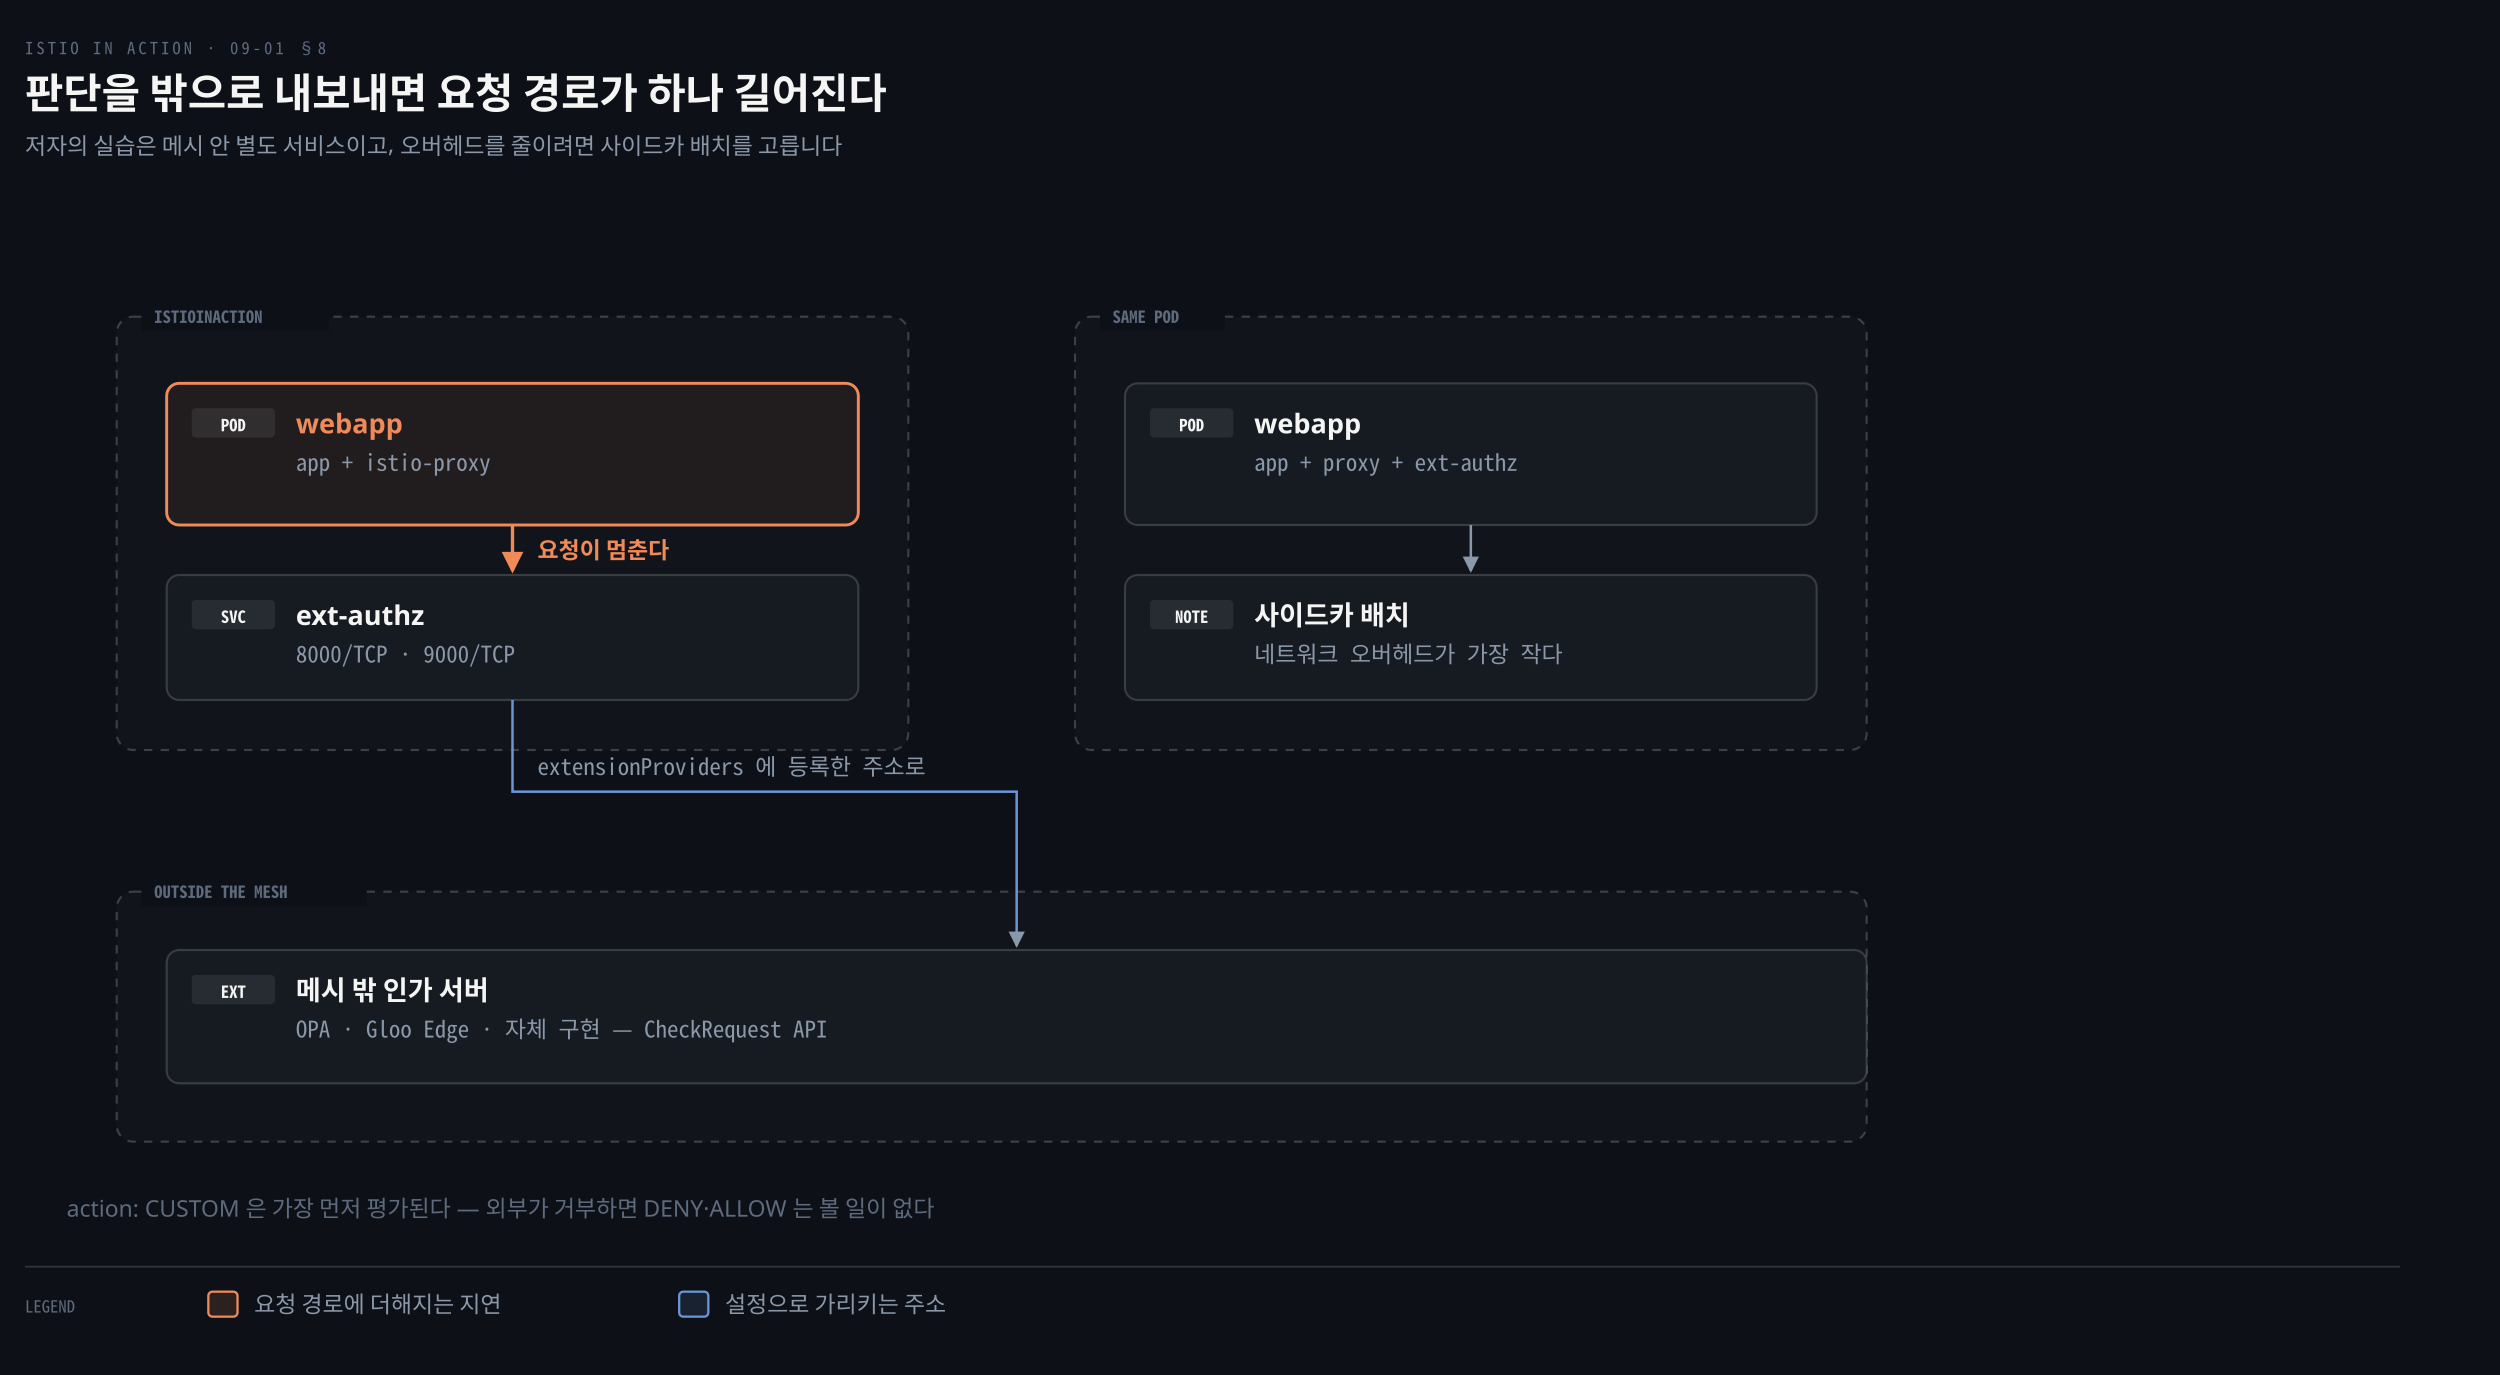
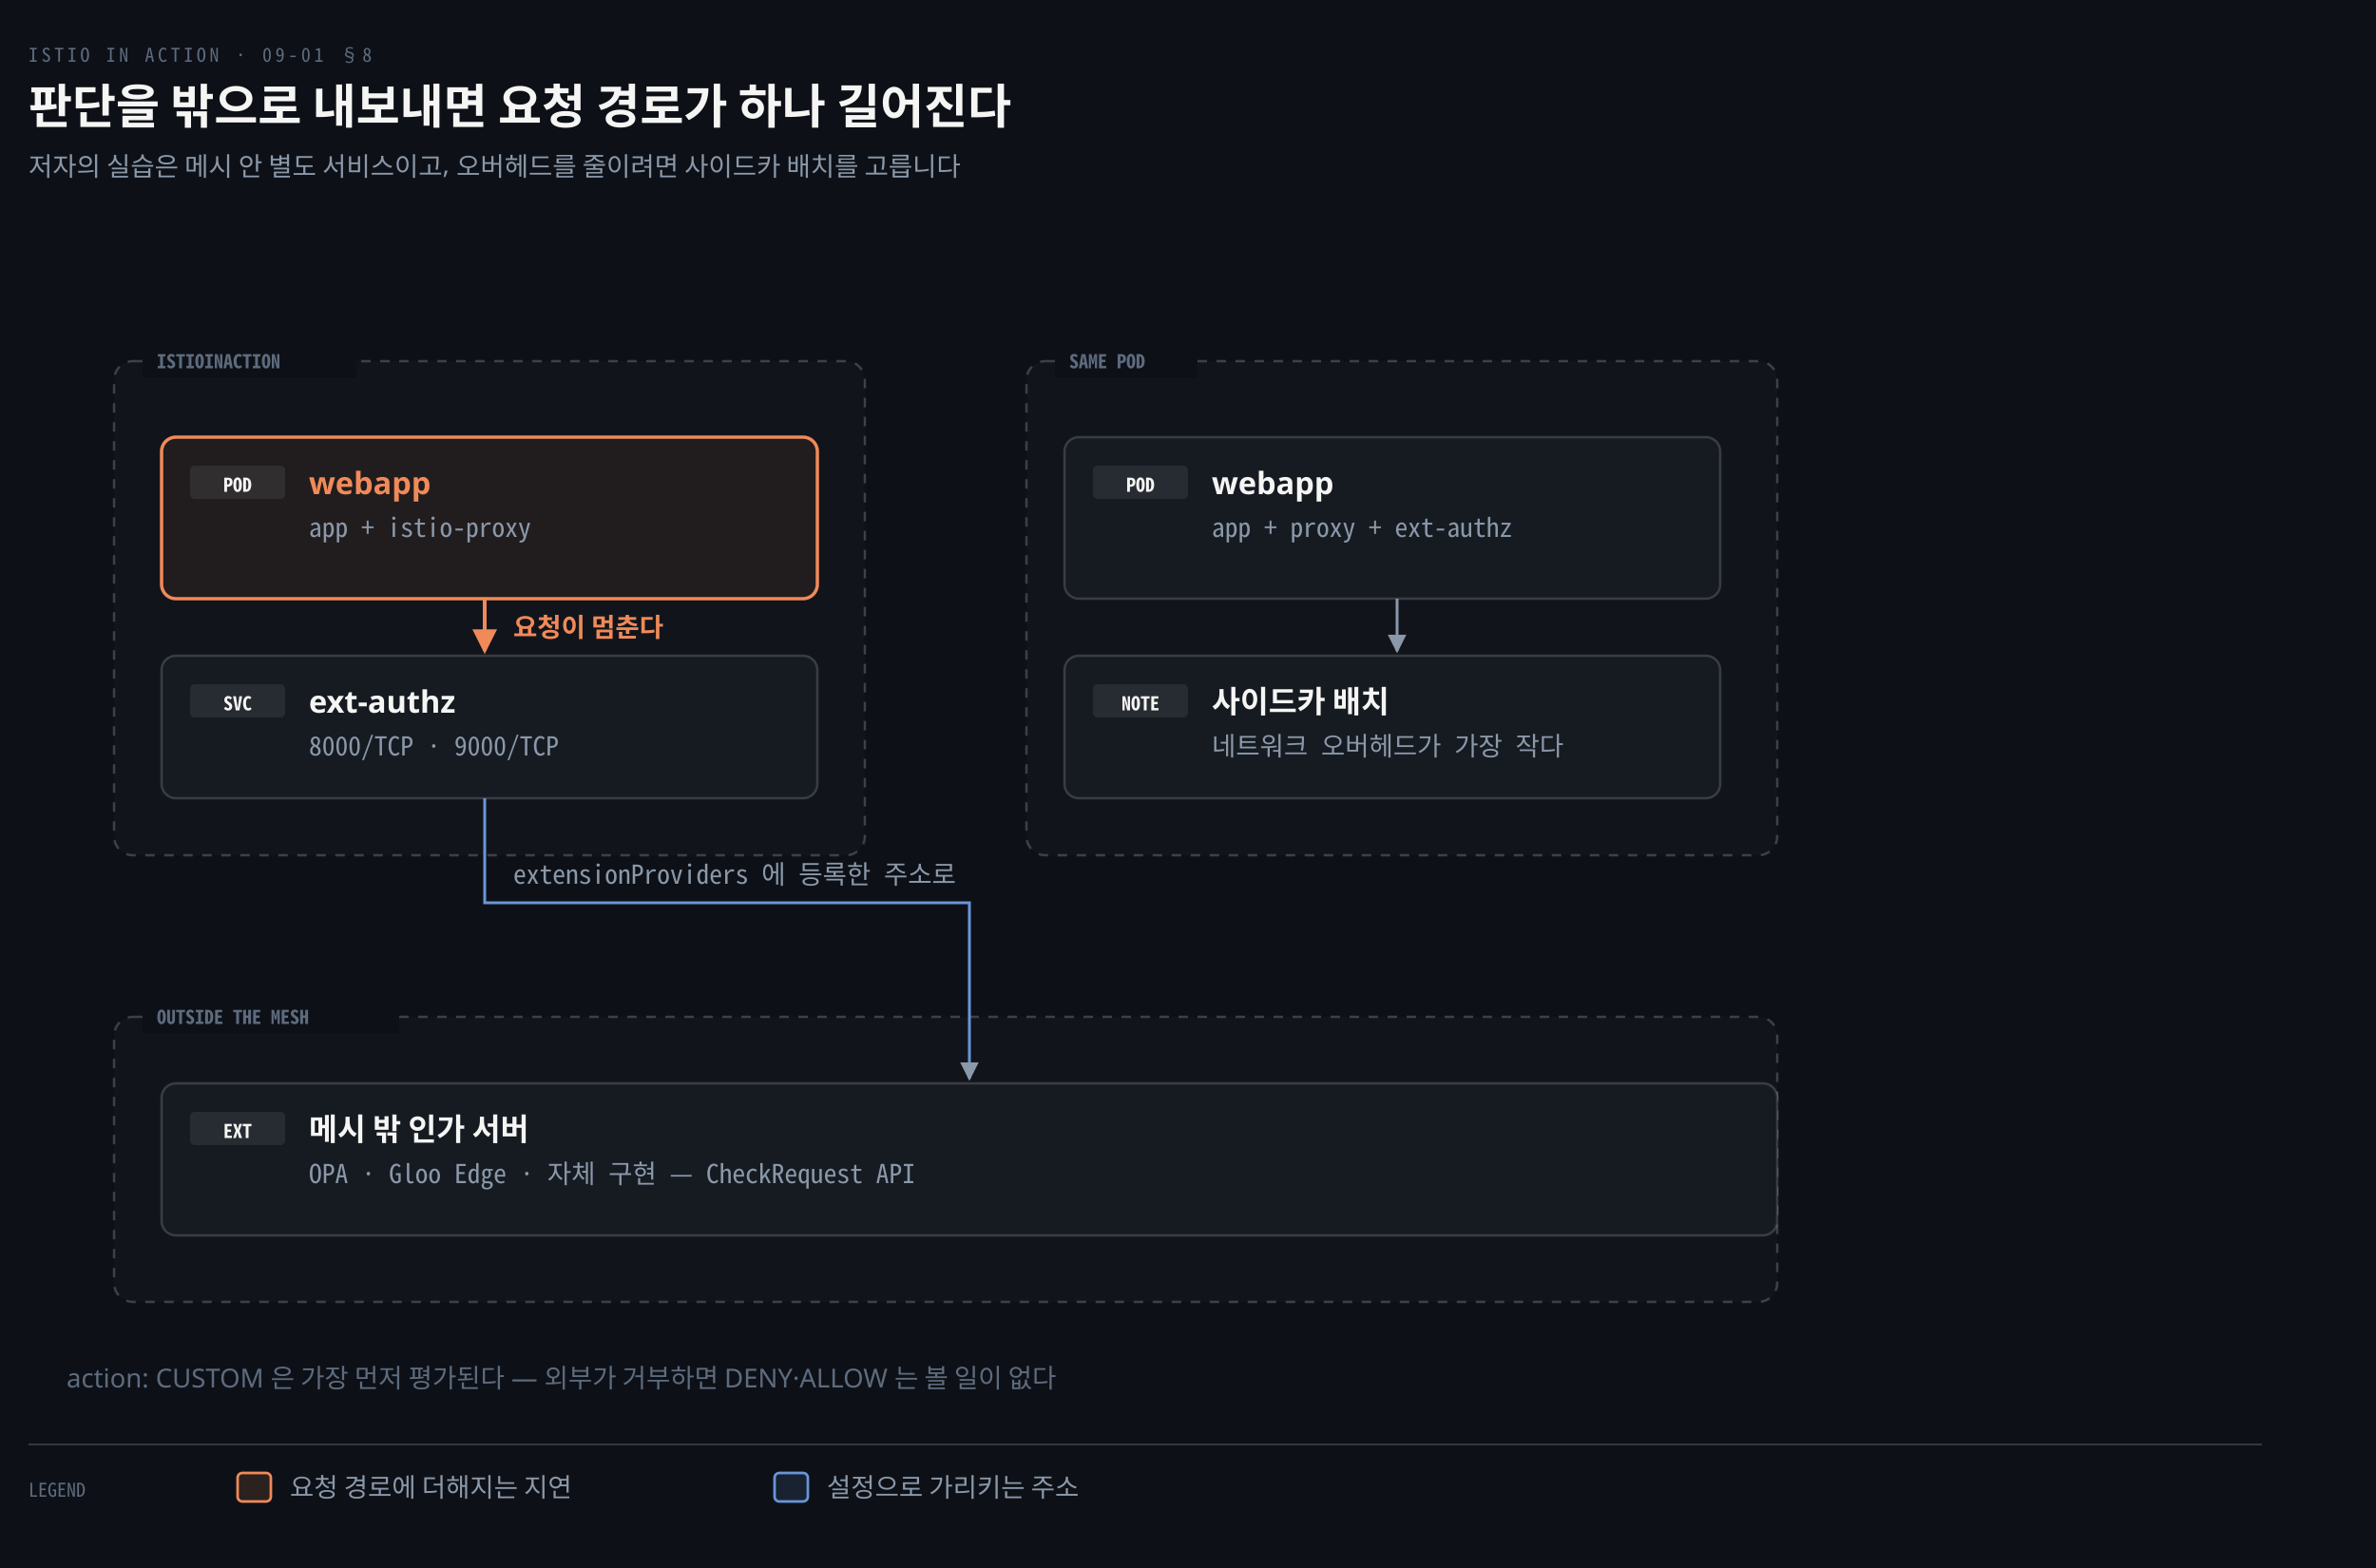
- <svg xmlns="http://www.w3.org/2000/svg" viewBox="0 0 1200 660" width="100%" role="img" aria-labelledby="dt dd">
+ <svg xmlns="http://www.w3.org/2000/svg" viewBox="0 0 1000 660" width="100%" role="img" aria-labelledby="dt dd">
  <defs>
    <marker id="ar" viewBox="0 0 8 8" refX="7" refY="4" markerWidth="6.5" markerHeight="6.5" orient="auto">
      <path d="M0 0 L8 4 L0 8 z" fill="#8B98A9" />
    </marker>
    <marker id="ok" viewBox="0 0 8 8" refX="7" refY="4" markerWidth="6.5" markerHeight="6.5" orient="auto">
      <path d="M0 0 L8 4 L0 8 z" fill="#3FB98C" />
    </marker>
    <marker id="warn" viewBox="0 0 8 8" refX="7" refY="4" markerWidth="6.5" markerHeight="6.5" orient="auto">
      <path d="M0 0 L8 4 L0 8 z" fill="#E3B341" />
    </marker>
    <marker id="bad" viewBox="0 0 8 8" refX="7" refY="4" markerWidth="6.5" markerHeight="6.5" orient="auto">
      <path d="M0 0 L8 4 L0 8 z" fill="#F0616D" />
    </marker>
    <marker id="info" viewBox="0 0 8 8" refX="7" refY="4" markerWidth="6.5" markerHeight="6.5" orient="auto">
      <path d="M0 0 L8 4 L0 8 z" fill="#6A95D8" />
    </marker>
    <marker id="acc" viewBox="0 0 8 8" refX="7" refY="4" markerWidth="6.5" markerHeight="6.5" orient="auto">
      <path d="M0 0 L8 4 L0 8 z" fill="#F08A59" />
    </marker>
    <marker id="soft" viewBox="0 0 8 8" refX="7" refY="4" markerWidth="6.5" markerHeight="6.5" orient="auto">
      <path d="M0 0 L8 4 L0 8 z" fill="#5E6B7E" />
    </marker>
  </defs>
-   <rect width="1200" height="660" fill="#0D1117" />
+   <rect width="1000" height="660" fill="#0D1117" />
  <text x="12" y="26" font-family="'Geist Mono','Noto Sans Mono CJK KR',monospace" font-size="8" letter-spacing="0.18em" fill="#5E6B7E">ISTIO IN ACTION · 09-01 §8</text>
  <text x="12" y="52" font-family="'Geist','Apple SD Gothic Neo','Noto Sans KR','Malgun Gothic',sans-serif" font-size="20" font-weight="600" fill="#F5F5F3">판단을 밖으로 내보내면 요청 경로가 하나 길어진다</text>
  <text x="12" y="74" font-family="'Geist','Apple SD Gothic Neo','Noto Sans KR','Malgun Gothic',sans-serif" font-size="11" fill="#8B98A9">저자의 실습은 메시 안 별도 서비스이고, 오버헤드를 줄이려면 사이드카 배치를 고릅니다</text>
-   <rect x="56" y="152" width="380" height="208" rx="8" fill="#F5F5F305" stroke="#F5F5F333" stroke-width="1" stroke-dasharray="4 4" />
-   <rect x="68" y="145" width="90" height="14" fill="#0D1117" />
-   <text x="74" y="155" text-anchor="start" font-family="'Geist Mono','Noto Sans Mono CJK KR',monospace" font-size="8" font-weight="600" fill="#5E6B7E">ISTIOINACTION</text>
-   <rect x="516" y="152" width="380" height="208" rx="8" fill="#F5F5F305" stroke="#F5F5F333" stroke-width="1" stroke-dasharray="4 4" />
-   <rect x="528" y="145" width="60" height="14" fill="#0D1117" />
-   <text x="534" y="155" text-anchor="start" font-family="'Geist Mono','Noto Sans Mono CJK KR',monospace" font-size="8" font-weight="600" fill="#5E6B7E">SAME POD</text>
-   <rect x="56" y="428" width="840" height="120" rx="8" fill="#F5F5F305" stroke="#F5F5F333" stroke-width="1" stroke-dasharray="4 4" />
-   <rect x="68" y="421" width="108" height="14" fill="#0D1117" />
-   <text x="74" y="431" text-anchor="start" font-family="'Geist Mono','Noto Sans Mono CJK KR',monospace" font-size="8" font-weight="600" fill="#5E6B7E">OUTSIDE THE MESH</text>
-   <rect x="80" y="184" width="332" height="68" rx="6" fill="#F08A5912" stroke="#F08A59" stroke-width="1.4" />
-   <rect x="92" y="196" width="40" height="14" rx="2" fill="#F5F5F314" />
-   <text x="112" y="207" text-anchor="middle" font-family="'Geist Mono','Noto Sans Mono CJK KR',monospace" font-size="8" font-weight="600" fill="#F5F5F3">POD</text>
-   <text x="142" y="208" text-anchor="start" font-family="'Geist','Apple SD Gothic Neo','Noto Sans KR','Malgun Gothic',sans-serif" font-size="13" font-weight="600" fill="#F08A59">webapp</text>
-   <text x="142" y="226" text-anchor="start" font-family="'Geist Mono','Noto Sans Mono CJK KR',monospace" font-size="11" font-weight="400" fill="#8B98A9">app + istio-proxy</text>
-   <rect x="80" y="276" width="332" height="60" rx="6" fill="#161B22" stroke="rgba(191,192,192,0.22)" stroke-width="1.0" />
-   <rect x="92" y="288" width="40" height="14" rx="2" fill="#F5F5F314" />
-   <text x="112" y="299" text-anchor="middle" font-family="'Geist Mono','Noto Sans Mono CJK KR',monospace" font-size="8" font-weight="600" fill="#F5F5F3">SVC</text>
-   <text x="142" y="300" text-anchor="start" font-family="'Geist','Apple SD Gothic Neo','Noto Sans KR','Malgun Gothic',sans-serif" font-size="13" font-weight="600" fill="#F5F5F3">ext-authz</text>
-   <text x="142" y="318" text-anchor="start" font-family="'Geist Mono','Noto Sans Mono CJK KR',monospace" font-size="11" font-weight="400" fill="#8B98A9">8000/TCP · 9000/TCP</text>
-   <rect x="540" y="184" width="332" height="68" rx="6" fill="#161B22" stroke="rgba(191,192,192,0.22)" stroke-width="1.0" />
-   <rect x="552" y="196" width="40" height="14" rx="2" fill="#F5F5F314" />
-   <text x="572" y="207" text-anchor="middle" font-family="'Geist Mono','Noto Sans Mono CJK KR',monospace" font-size="8" font-weight="600" fill="#F5F5F3">POD</text>
-   <text x="602" y="208" text-anchor="start" font-family="'Geist','Apple SD Gothic Neo','Noto Sans KR','Malgun Gothic',sans-serif" font-size="13" font-weight="600" fill="#F5F5F3">webapp</text>
-   <text x="602" y="226" text-anchor="start" font-family="'Geist Mono','Noto Sans Mono CJK KR',monospace" font-size="11" font-weight="400" fill="#8B98A9">app + proxy + ext-authz</text>
-   <rect x="540" y="276" width="332" height="60" rx="6" fill="#161B22" stroke="rgba(191,192,192,0.22)" stroke-width="1.0" />
-   <rect x="552" y="288" width="40" height="14" rx="2" fill="#F5F5F314" />
-   <text x="572" y="299" text-anchor="middle" font-family="'Geist Mono','Noto Sans Mono CJK KR',monospace" font-size="8" font-weight="600" fill="#F5F5F3">NOTE</text>
-   <text x="602" y="300" text-anchor="start" font-family="'Geist','Apple SD Gothic Neo','Noto Sans KR','Malgun Gothic',sans-serif" font-size="13" font-weight="600" fill="#F5F5F3">사이드카 배치</text>
-   <text x="602" y="318" text-anchor="start" font-family="'Geist Mono','Noto Sans Mono CJK KR',monospace" font-size="11" font-weight="400" fill="#8B98A9">네트워크 오버헤드가 가장 작다</text>
-   <rect x="80" y="456" width="816" height="64" rx="6" fill="#161B22" stroke="rgba(191,192,192,0.22)" stroke-width="1.0" />
-   <rect x="92" y="468" width="40" height="14" rx="2" fill="#F5F5F314" />
-   <text x="112" y="479" text-anchor="middle" font-family="'Geist Mono','Noto Sans Mono CJK KR',monospace" font-size="8" font-weight="600" fill="#F5F5F3">EXT</text>
-   <text x="142" y="480" text-anchor="start" font-family="'Geist','Apple SD Gothic Neo','Noto Sans KR','Malgun Gothic',sans-serif" font-size="13" font-weight="600" fill="#F5F5F3">메시 밖 인가 서버</text>
-   <text x="142" y="498" text-anchor="start" font-family="'Geist Mono','Noto Sans Mono CJK KR',monospace" font-size="11" font-weight="400" fill="#8B98A9">OPA · Gloo Edge · 자체 구현 — CheckRequest API</text>
-   <path d="M 246 252 L 246 274" fill="none" stroke="#F08A59" stroke-width="1.6" marker-end="url(#acc)" />
-   <text x="258" y="268" text-anchor="start" font-family="'Geist','Apple SD Gothic Neo','Noto Sans KR','Malgun Gothic',sans-serif" font-size="11" font-weight="600" fill="#F08A59">요청이 멈춘다</text>
-   <path d="M 706 252 L 706 274" fill="none" stroke="#8B98A9" stroke-width="1.2" marker-end="url(#ar)" />
-   <path d="M 246 336 L 246 380 L 488 380 L 488 454" fill="none" stroke="#6A95D8" stroke-width="1.2" marker-end="url(#ar)" />
-   <text x="258" y="372" text-anchor="start" font-family="'Geist Mono','Noto Sans Mono CJK KR',monospace" font-size="11" font-weight="400" fill="#8B98A9">extensionProviders 에 등록한 주소로</text>
-   <text x="32" y="584" text-anchor="start" font-family="'Geist','Apple SD Gothic Neo','Noto Sans KR','Malgun Gothic',sans-serif" font-size="11" font-weight="400" fill="#5E6B7E">action: CUSTOM 은 가장 먼저 평가된다 — 외부가 거부하면 DENY·ALLOW 는 볼 일이 없다</text>
-   <line x1="12" y1="608" x2="1152" y2="608" stroke="rgba(191,192,192,0.22)" stroke-width="0.8" />
+   <rect x="48" y="152" width="316" height="208" rx="8" fill="#F5F5F305" stroke="#F5F5F333" stroke-width="1" stroke-dasharray="4 4" />
+   <rect x="60" y="145" width="90" height="14" fill="#0D1117" />
+   <text x="66" y="155" text-anchor="start" font-family="'Geist Mono','Noto Sans Mono CJK KR',monospace" font-size="8" font-weight="600" fill="#5E6B7E">ISTIOINACTION</text>
+   <rect x="432" y="152" width="316" height="208" rx="8" fill="#F5F5F305" stroke="#F5F5F333" stroke-width="1" stroke-dasharray="4 4" />
+   <rect x="444" y="145" width="60" height="14" fill="#0D1117" />
+   <text x="450" y="155" text-anchor="start" font-family="'Geist Mono','Noto Sans Mono CJK KR',monospace" font-size="8" font-weight="600" fill="#5E6B7E">SAME POD</text>
+   <rect x="48" y="428" width="700" height="120" rx="8" fill="#F5F5F305" stroke="#F5F5F333" stroke-width="1" stroke-dasharray="4 4" />
+   <rect x="60" y="421" width="108" height="14" fill="#0D1117" />
+   <text x="66" y="431" text-anchor="start" font-family="'Geist Mono','Noto Sans Mono CJK KR',monospace" font-size="8" font-weight="600" fill="#5E6B7E">OUTSIDE THE MESH</text>
+   <rect x="68" y="184" width="276" height="68" rx="6" fill="#F08A5912" stroke="#F08A59" stroke-width="1.4" />
+   <rect x="80" y="196" width="40" height="14" rx="2" fill="#F5F5F314" />
+   <text x="100" y="207" text-anchor="middle" font-family="'Geist Mono','Noto Sans Mono CJK KR',monospace" font-size="8" font-weight="600" fill="#F5F5F3">POD</text>
+   <text x="130" y="208" text-anchor="start" font-family="'Geist','Apple SD Gothic Neo','Noto Sans KR','Malgun Gothic',sans-serif" font-size="13" font-weight="600" fill="#F08A59">webapp</text>
+   <text x="130" y="226" text-anchor="start" font-family="'Geist Mono','Noto Sans Mono CJK KR',monospace" font-size="11" font-weight="400" fill="#8B98A9">app + istio-proxy</text>
+   <rect x="68" y="276" width="276" height="60" rx="6" fill="#161B22" stroke="rgba(191,192,192,0.22)" stroke-width="1.0" />
+   <rect x="80" y="288" width="40" height="14" rx="2" fill="#F5F5F314" />
+   <text x="100" y="299" text-anchor="middle" font-family="'Geist Mono','Noto Sans Mono CJK KR',monospace" font-size="8" font-weight="600" fill="#F5F5F3">SVC</text>
+   <text x="130" y="300" text-anchor="start" font-family="'Geist','Apple SD Gothic Neo','Noto Sans KR','Malgun Gothic',sans-serif" font-size="13" font-weight="600" fill="#F5F5F3">ext-authz</text>
+   <text x="130" y="318" text-anchor="start" font-family="'Geist Mono','Noto Sans Mono CJK KR',monospace" font-size="11" font-weight="400" fill="#8B98A9">8000/TCP · 9000/TCP</text>
+   <rect x="448" y="184" width="276" height="68" rx="6" fill="#161B22" stroke="rgba(191,192,192,0.22)" stroke-width="1.0" />
+   <rect x="460" y="196" width="40" height="14" rx="2" fill="#F5F5F314" />
+   <text x="480" y="207" text-anchor="middle" font-family="'Geist Mono','Noto Sans Mono CJK KR',monospace" font-size="8" font-weight="600" fill="#F5F5F3">POD</text>
+   <text x="510" y="208" text-anchor="start" font-family="'Geist','Apple SD Gothic Neo','Noto Sans KR','Malgun Gothic',sans-serif" font-size="13" font-weight="600" fill="#F5F5F3">webapp</text>
+   <text x="510" y="226" text-anchor="start" font-family="'Geist Mono','Noto Sans Mono CJK KR',monospace" font-size="11" font-weight="400" fill="#8B98A9">app + proxy + ext-authz</text>
+   <rect x="448" y="276" width="276" height="60" rx="6" fill="#161B22" stroke="rgba(191,192,192,0.22)" stroke-width="1.0" />
+   <rect x="460" y="288" width="40" height="14" rx="2" fill="#F5F5F314" />
+   <text x="480" y="299" text-anchor="middle" font-family="'Geist Mono','Noto Sans Mono CJK KR',monospace" font-size="8" font-weight="600" fill="#F5F5F3">NOTE</text>
+   <text x="510" y="300" text-anchor="start" font-family="'Geist','Apple SD Gothic Neo','Noto Sans KR','Malgun Gothic',sans-serif" font-size="13" font-weight="600" fill="#F5F5F3">사이드카 배치</text>
+   <text x="510" y="318" text-anchor="start" font-family="'Geist Mono','Noto Sans Mono CJK KR',monospace" font-size="11" font-weight="400" fill="#8B98A9">네트워크 오버헤드가 가장 작다</text>
+   <rect x="68" y="456" width="680" height="64" rx="6" fill="#161B22" stroke="rgba(191,192,192,0.22)" stroke-width="1.0" />
+   <rect x="80" y="468" width="40" height="14" rx="2" fill="#F5F5F314" />
+   <text x="100" y="479" text-anchor="middle" font-family="'Geist Mono','Noto Sans Mono CJK KR',monospace" font-size="8" font-weight="600" fill="#F5F5F3">EXT</text>
+   <text x="130" y="480" text-anchor="start" font-family="'Geist','Apple SD Gothic Neo','Noto Sans KR','Malgun Gothic',sans-serif" font-size="13" font-weight="600" fill="#F5F5F3">메시 밖 인가 서버</text>
+   <text x="130" y="498" text-anchor="start" font-family="'Geist Mono','Noto Sans Mono CJK KR',monospace" font-size="11" font-weight="400" fill="#8B98A9">OPA · Gloo Edge · 자체 구현 — CheckRequest API</text>
+   <path d="M 204 252 L 204 274" fill="none" stroke="#F08A59" stroke-width="1.6" marker-end="url(#acc)" />
+   <text x="216" y="268" text-anchor="start" font-family="'Geist','Apple SD Gothic Neo','Noto Sans KR','Malgun Gothic',sans-serif" font-size="11" font-weight="600" fill="#F08A59">요청이 멈춘다</text>
+   <path d="M 588 252 L 588 274" fill="none" stroke="#8B98A9" stroke-width="1.2" marker-end="url(#ar)" />
+   <path d="M 204 336 L 204 380 L 408 380 L 408 454" fill="none" stroke="#6A95D8" stroke-width="1.2" marker-end="url(#ar)" />
+   <text x="216" y="372" text-anchor="start" font-family="'Geist Mono','Noto Sans Mono CJK KR',monospace" font-size="11" font-weight="400" fill="#8B98A9">extensionProviders 에 등록한 주소로</text>
+   <text x="28" y="584" text-anchor="start" font-family="'Geist','Apple SD Gothic Neo','Noto Sans KR','Malgun Gothic',sans-serif" font-size="11" font-weight="400" fill="#5E6B7E">action: CUSTOM 은 가장 먼저 평가된다 — 외부가 거부하면 DENY·ALLOW 는 볼 일이 없다</text>
+   <line x1="12" y1="608" x2="952" y2="608" stroke="rgba(191,192,192,0.22)" stroke-width="0.8" />
  <text x="12" y="630" text-anchor="start" font-family="'Geist Mono','Noto Sans Mono CJK KR',monospace" font-size="8" font-weight="400" fill="#5E6B7E">LEGEND</text>
  <rect x="100" y="620" width="14" height="12" rx="2" fill="#F08A5922" stroke="#F08A59" stroke-width="1.1" />
  <text x="122" y="630" text-anchor="start" font-family="'Geist','Apple SD Gothic Neo','Noto Sans KR','Malgun Gothic',sans-serif" font-size="11" font-weight="400" fill="#8B98A9">요청 경로에 더해지는 지연</text>
  <rect x="326" y="620" width="14" height="12" rx="2" fill="#6A95D822" stroke="#6A95D8" stroke-width="1.1" />
  <text x="348" y="630" text-anchor="start" font-family="'Geist','Apple SD Gothic Neo','Noto Sans KR','Malgun Gothic',sans-serif" font-size="11" font-weight="400" fill="#8B98A9">설정으로 가리키는 주소</text>
</svg>
